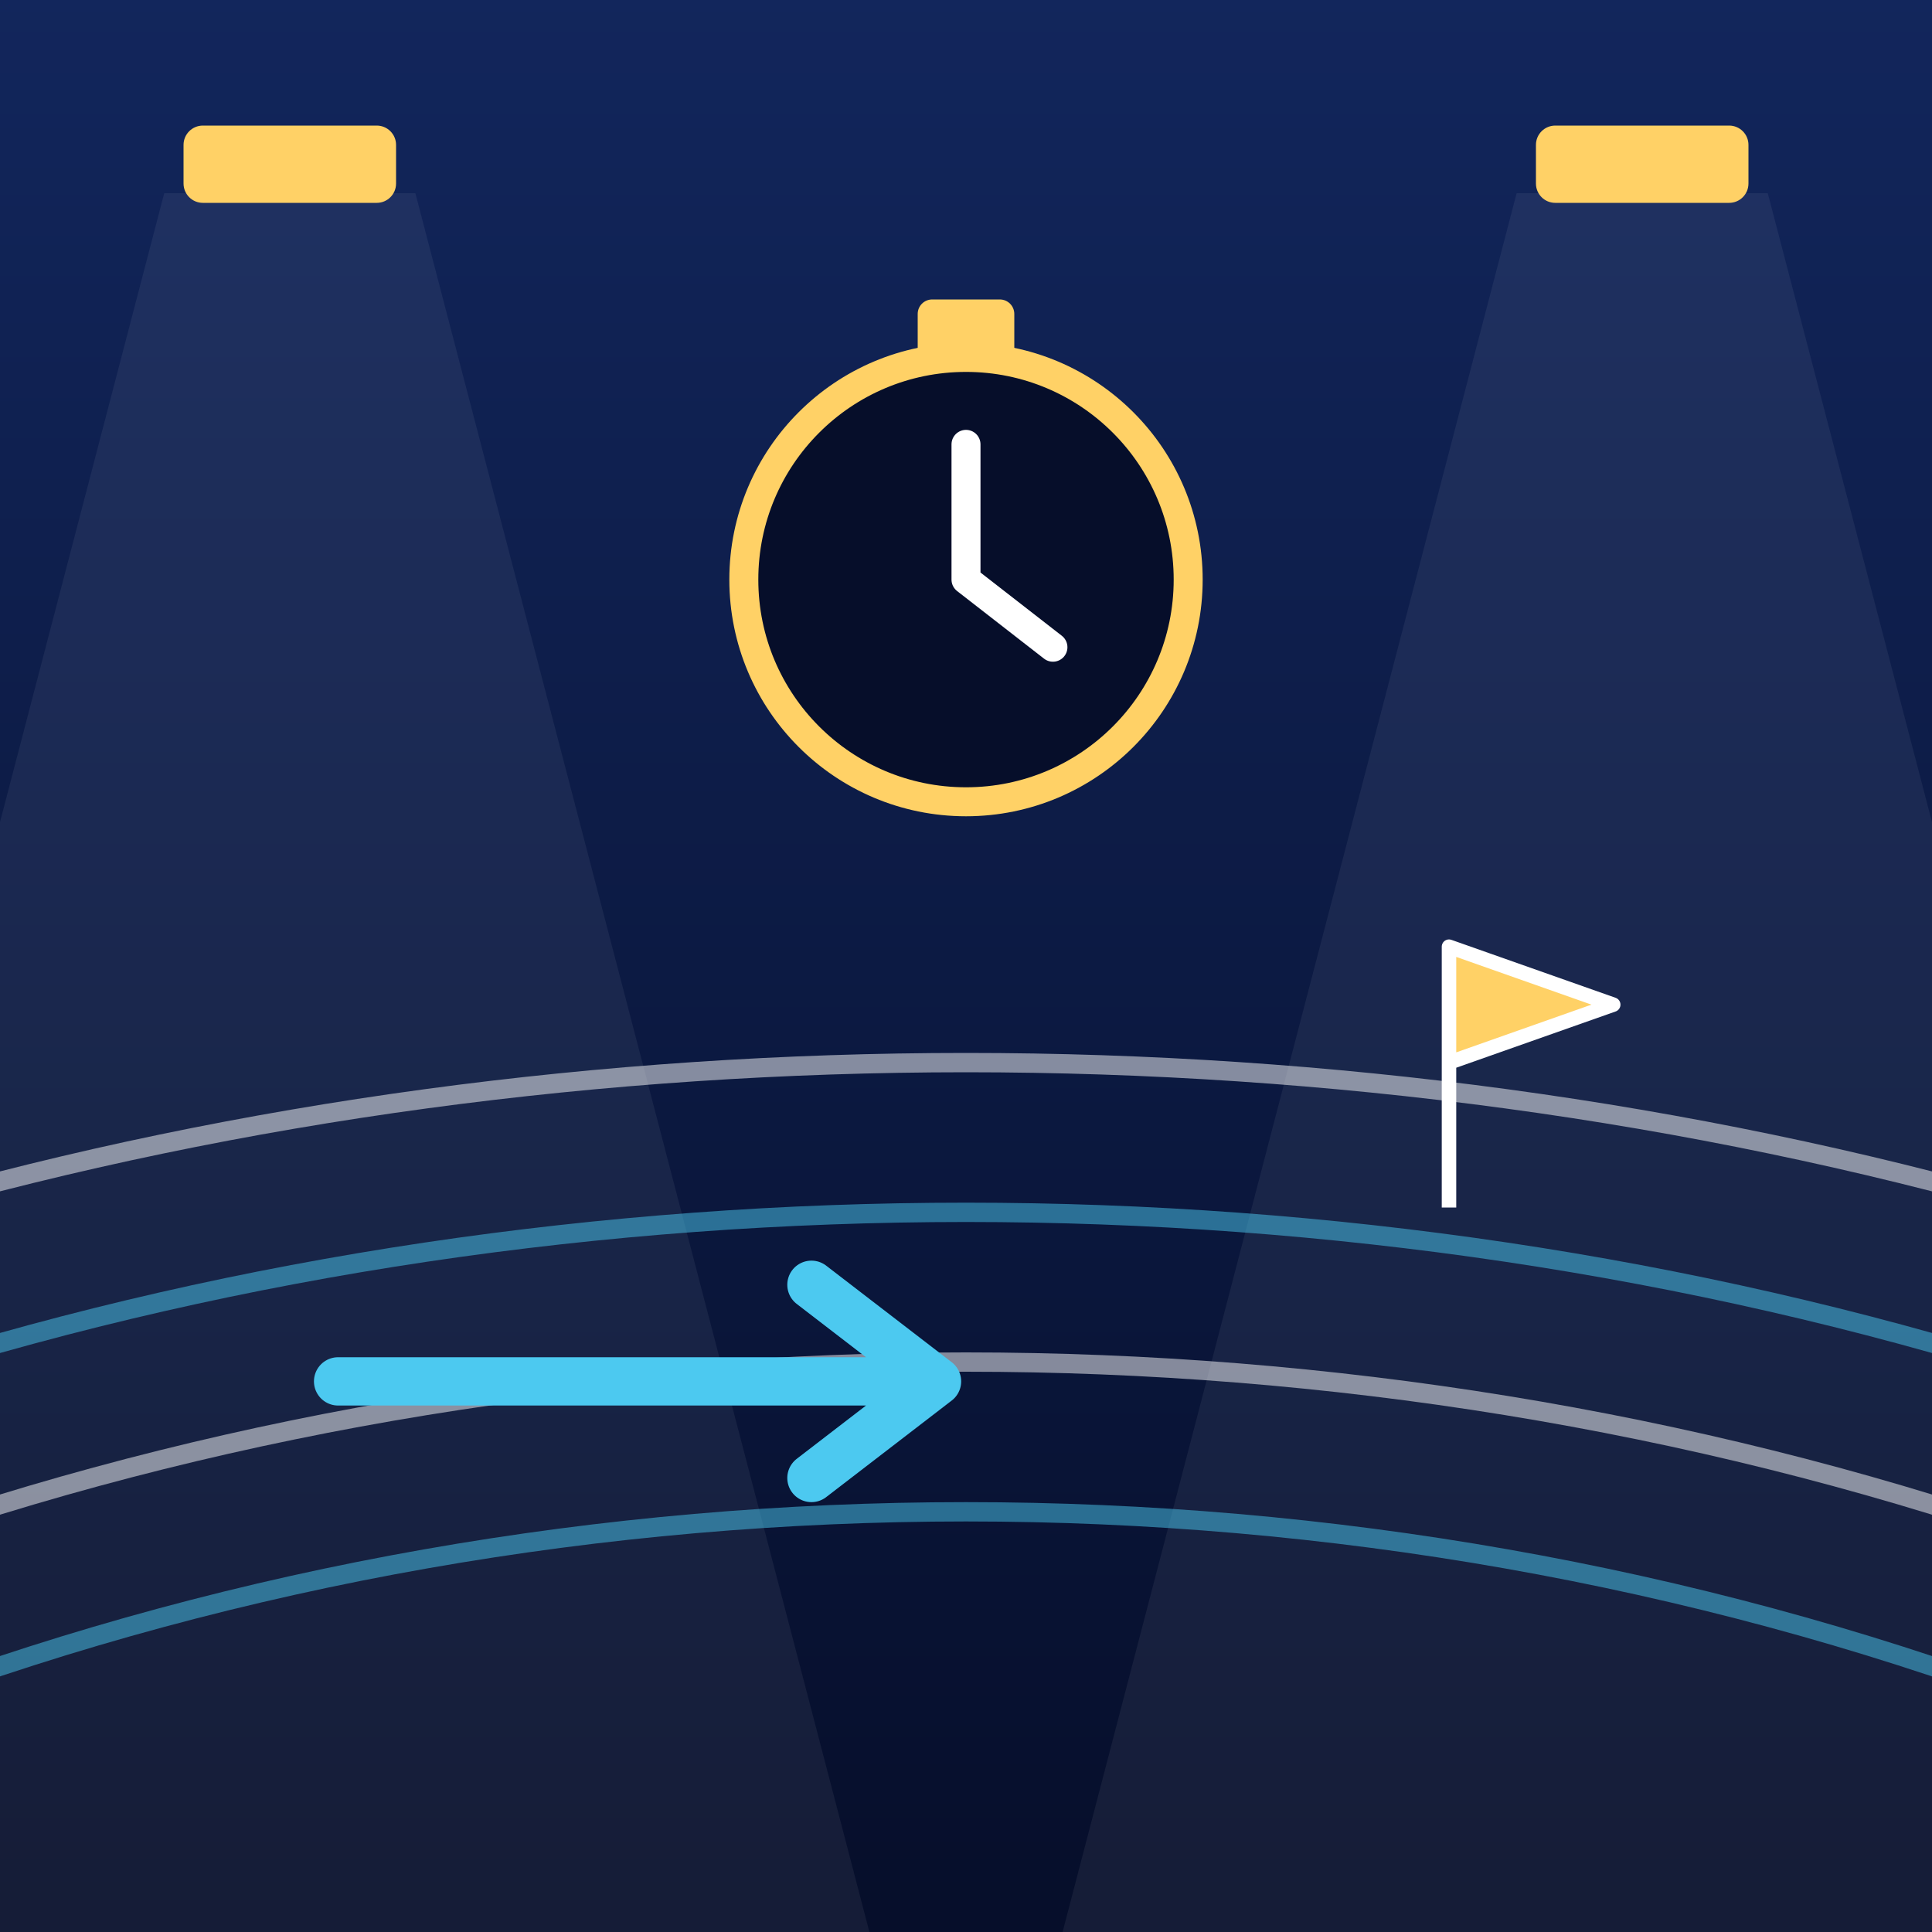
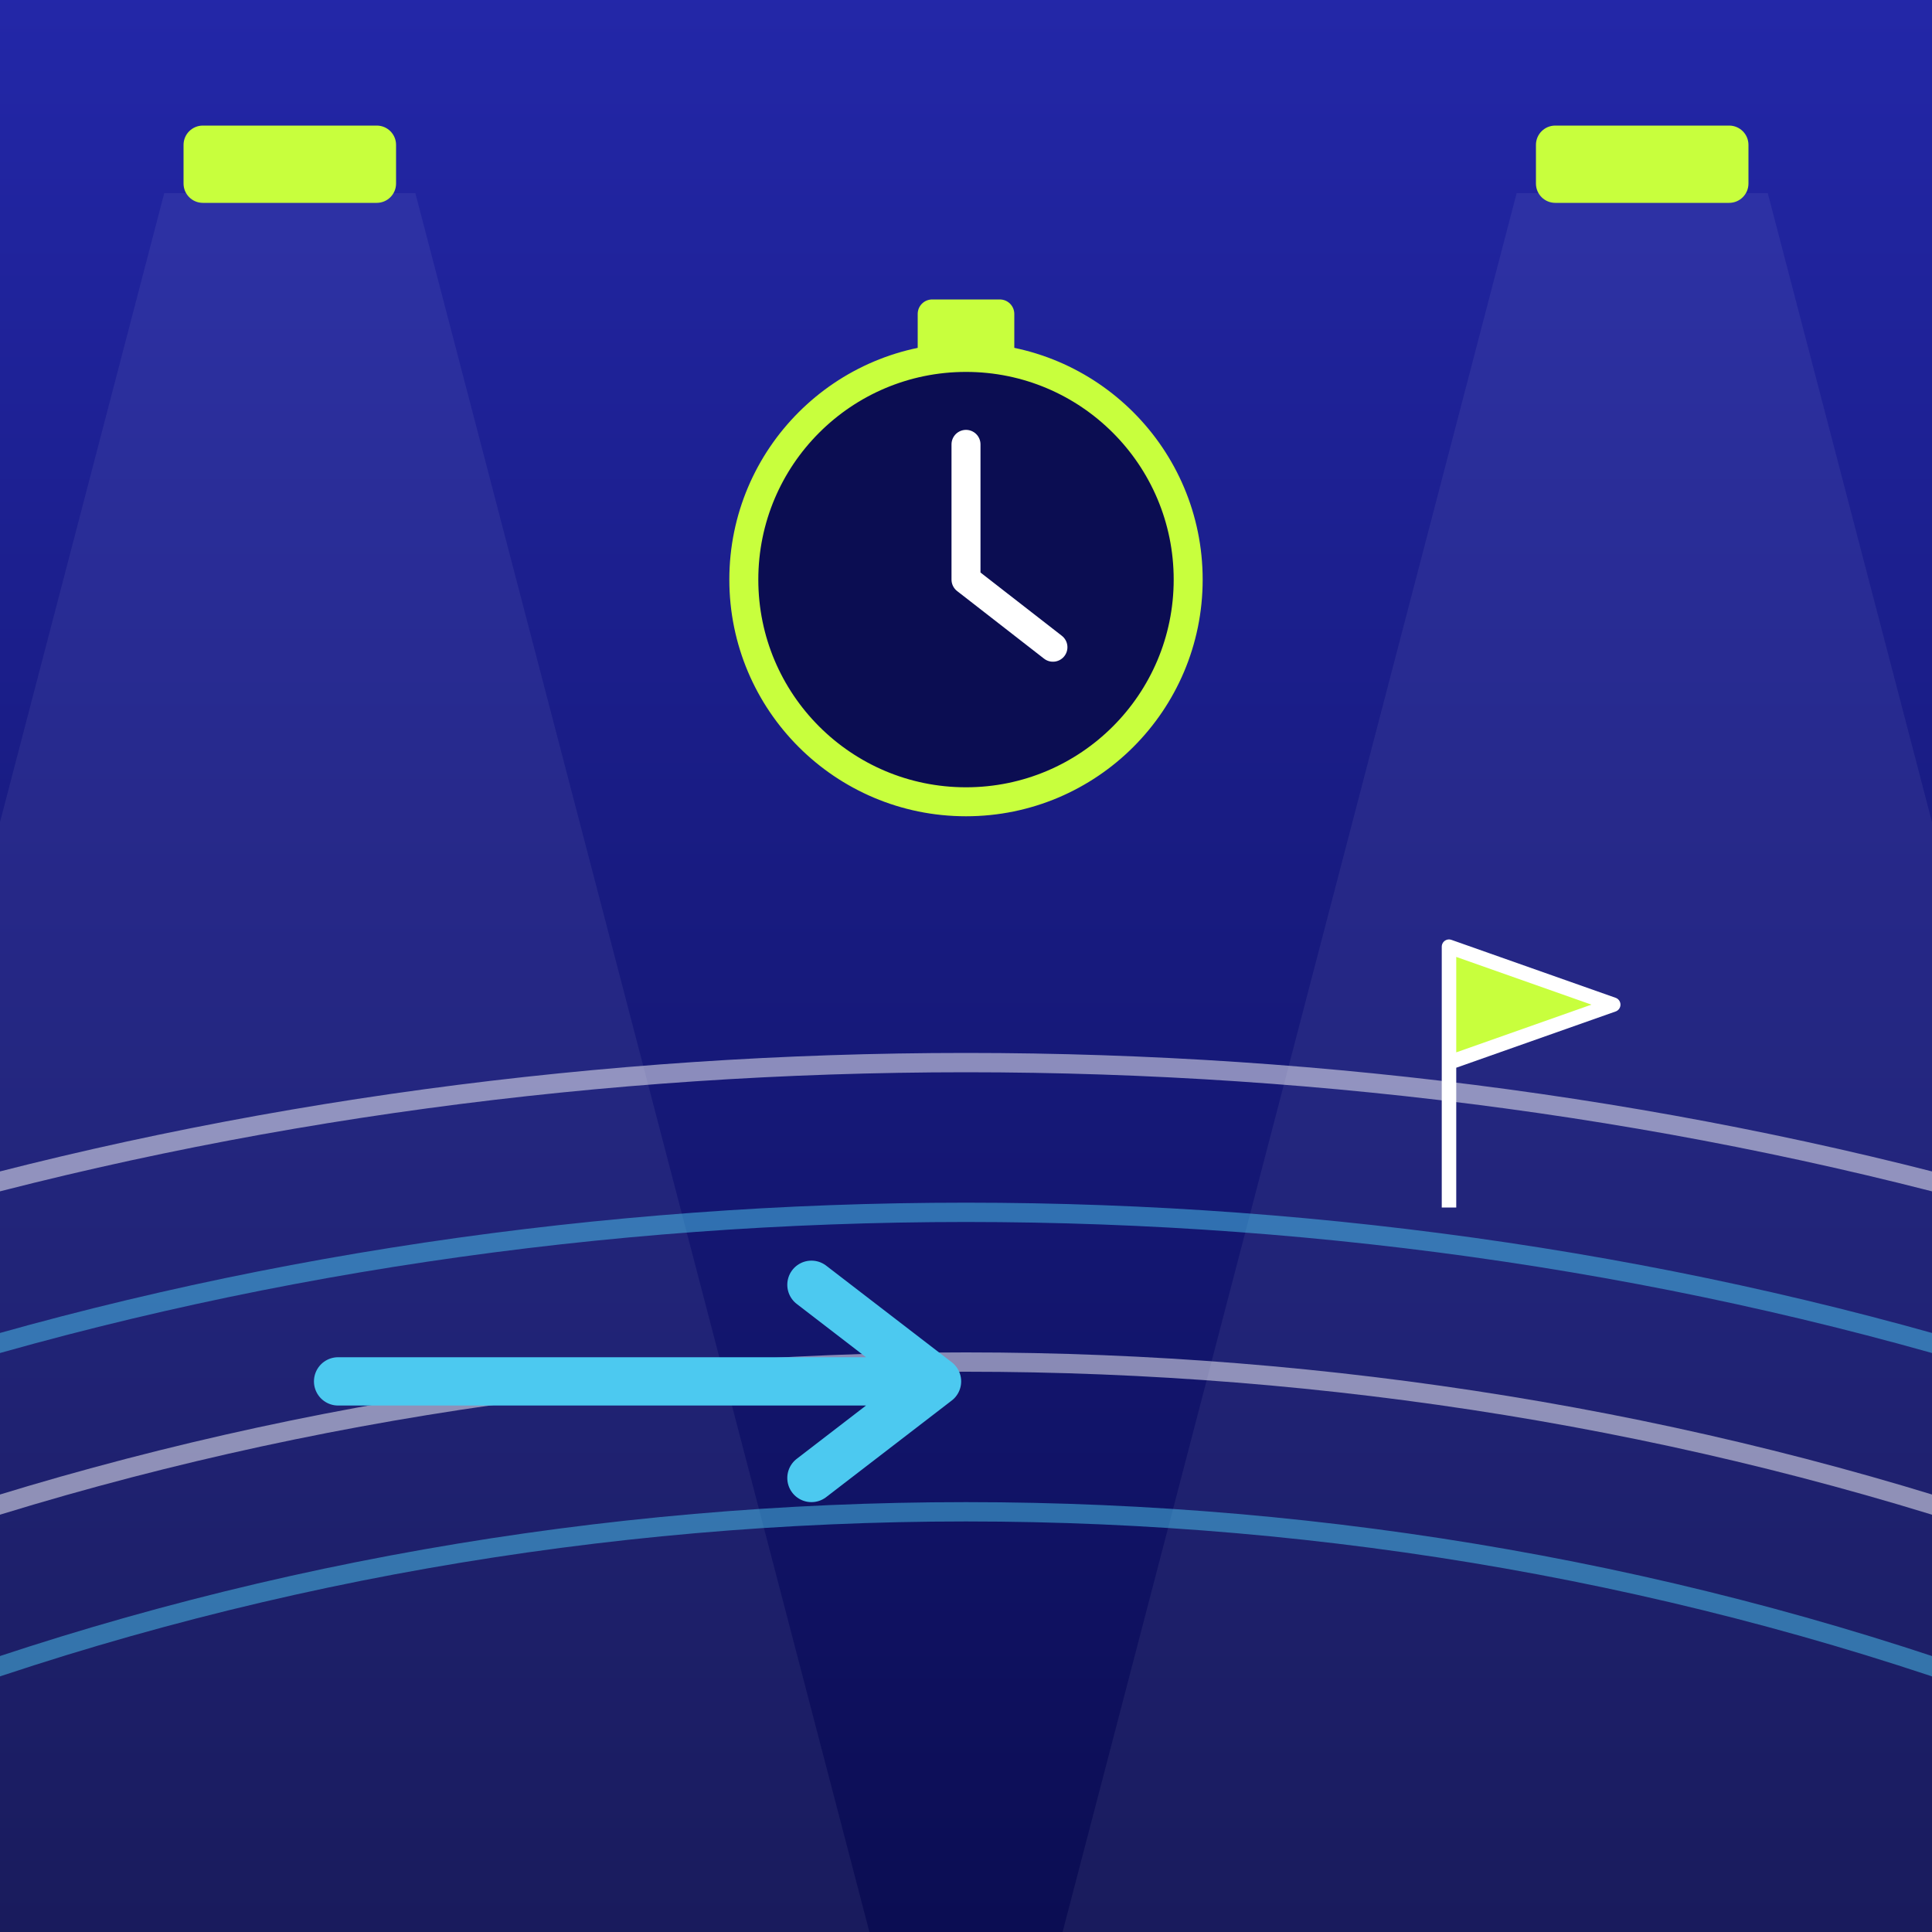
<svg xmlns="http://www.w3.org/2000/svg" viewBox="0 0 400 400" preserveAspectRatio="xMidYMid slice">
  <defs>
    <linearGradient id="sky" x1="0" y1="0" x2="0" y2="1">
-       <stop offset="0" stop-color="#12265c" stop-opacity="1" />
-       <stop offset="1" stop-color="#060e2a" stop-opacity="1" />
+       <stop offset="0" stop-color="#2327a8" stop-opacity="1" />
+       <stop offset="1" stop-color="#0b0d52" stop-opacity="1" />
    </linearGradient>
  </defs>
  <rect x="0" y="0" width="400" height="400" fill="url(#sky)" />
  <polygon points="34,40 86,40 180,400 -60,400" fill="#ffffff" opacity="0.06" />
-   <rect x="38" y="26" width="44" height="16" fill="#ffd166" rx="4" />
+   <rect x="38" y="26" width="44" height="16" fill="#c8ff3d" rx="4" />
  <polygon points="314,40 366,40 460,400 220,400" fill="#ffffff" opacity="0.06" />
-   <rect x="318" y="26" width="44" height="16" fill="#ffd166" rx="4" />
+   <rect x="318" y="26" width="44" height="16" fill="#c8ff3d" rx="4" />
  <path d="M-20 250C120 210 280 210 420 250" fill="none" stroke="#ffffff" stroke-width="4" opacity="0.5" />
  <path d="M-20 284C120 240 280 240 420 284" fill="none" stroke="#4cc9f0" stroke-width="4" opacity="0.5" />
  <path d="M-20 318C120 270 280 270 420 318" fill="none" stroke="#ffffff" stroke-width="4" opacity="0.5" />
  <path d="M-20 352C120 300 280 300 420 352" fill="none" stroke="#4cc9f0" stroke-width="4" opacity="0.5" />
-   <path d="M300 250V196l34 12-34 12" fill="#ffd166" stroke="#ffffff" stroke-width="3" stroke-linejoin="round" />
+   <path d="M300 250V196l34 12-34 12" fill="#c8ff3d" stroke="#ffffff" stroke-width="3" stroke-linejoin="round" />
  <path d="M70 286h120M168 266l26 20-26 20" fill="none" stroke="#4cc9f0" stroke-width="10" stroke-linecap="round" stroke-linejoin="round" />
-   <circle cx="200" cy="120" r="46" fill="#060e2a" stroke="#ffd166" stroke-width="6" />
+   <circle cx="200" cy="120" r="46" fill="#0b0d52" stroke="#c8ff3d" stroke-width="6" />
  <path d="M200 120V92M200 120l18 14" fill="none" stroke="#ffffff" stroke-width="6" stroke-linecap="round" />
-   <rect x="190" y="62" width="20" height="14" fill="#ffd166" rx="3" />
+   <rect x="190" y="62" width="20" height="14" fill="#c8ff3d" rx="3" />
</svg>
